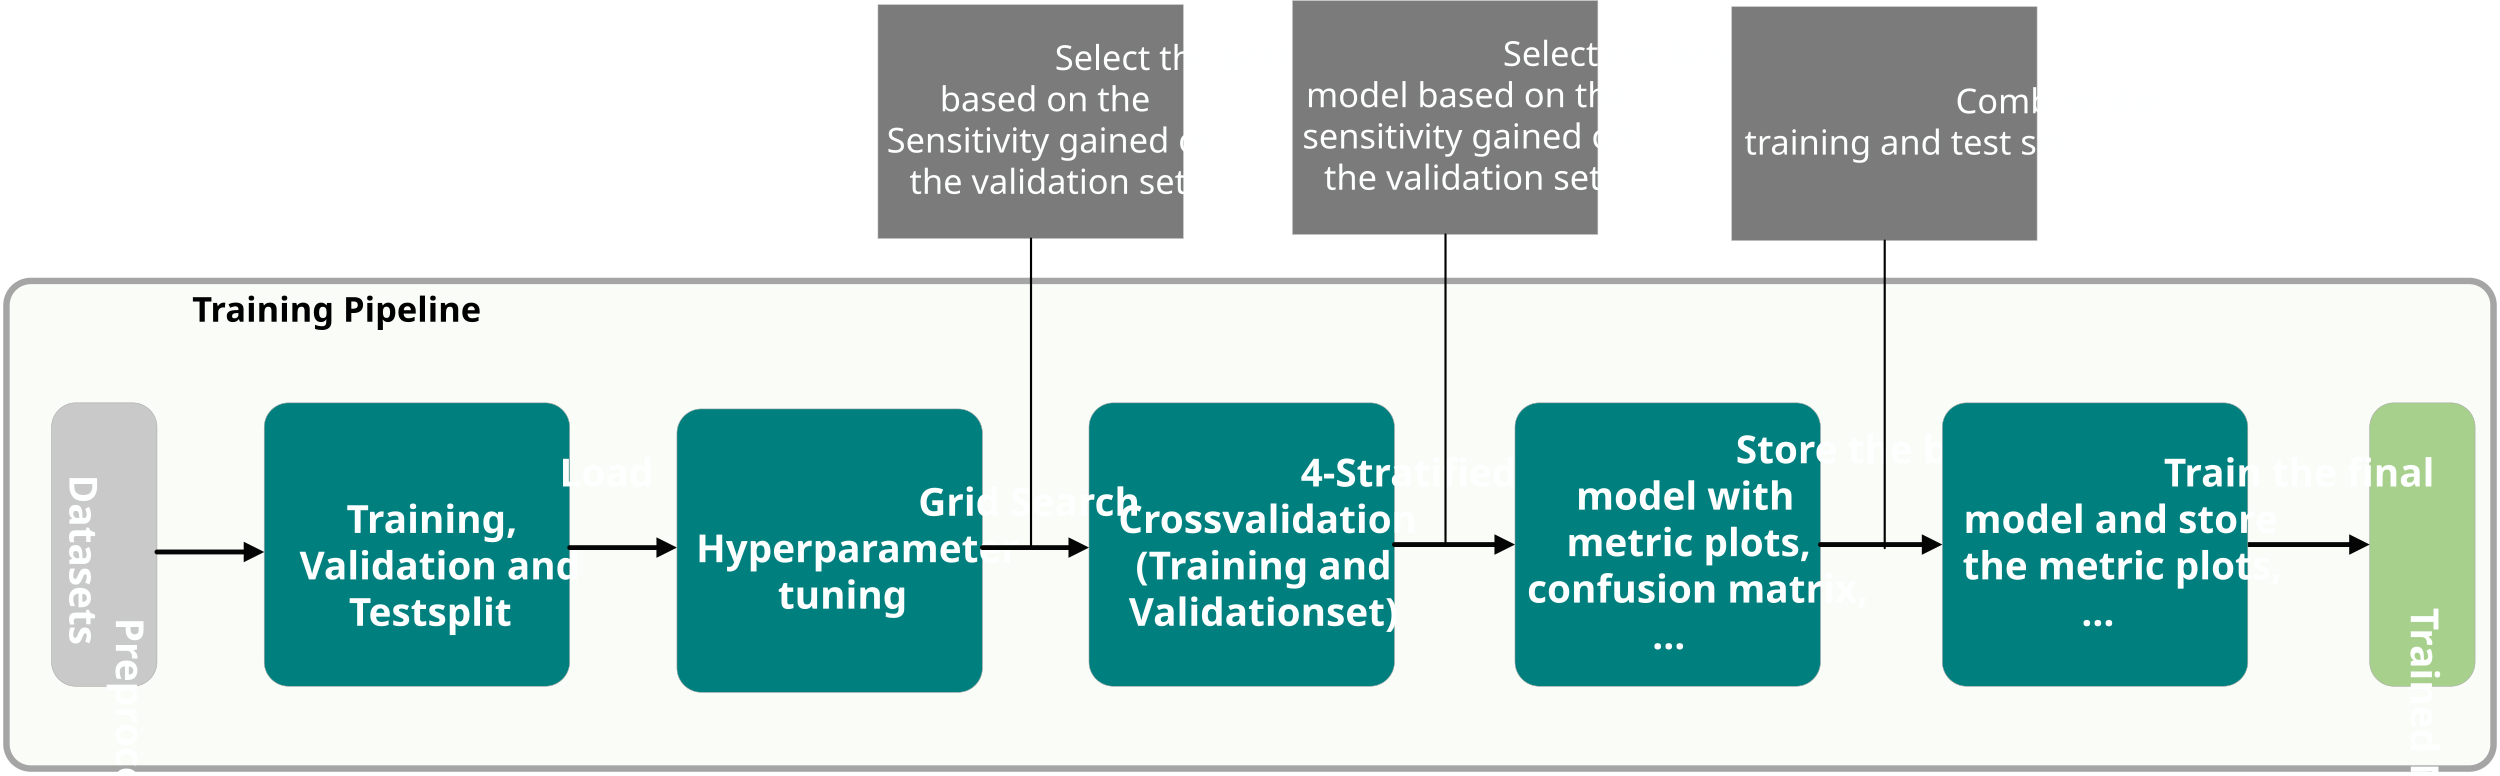
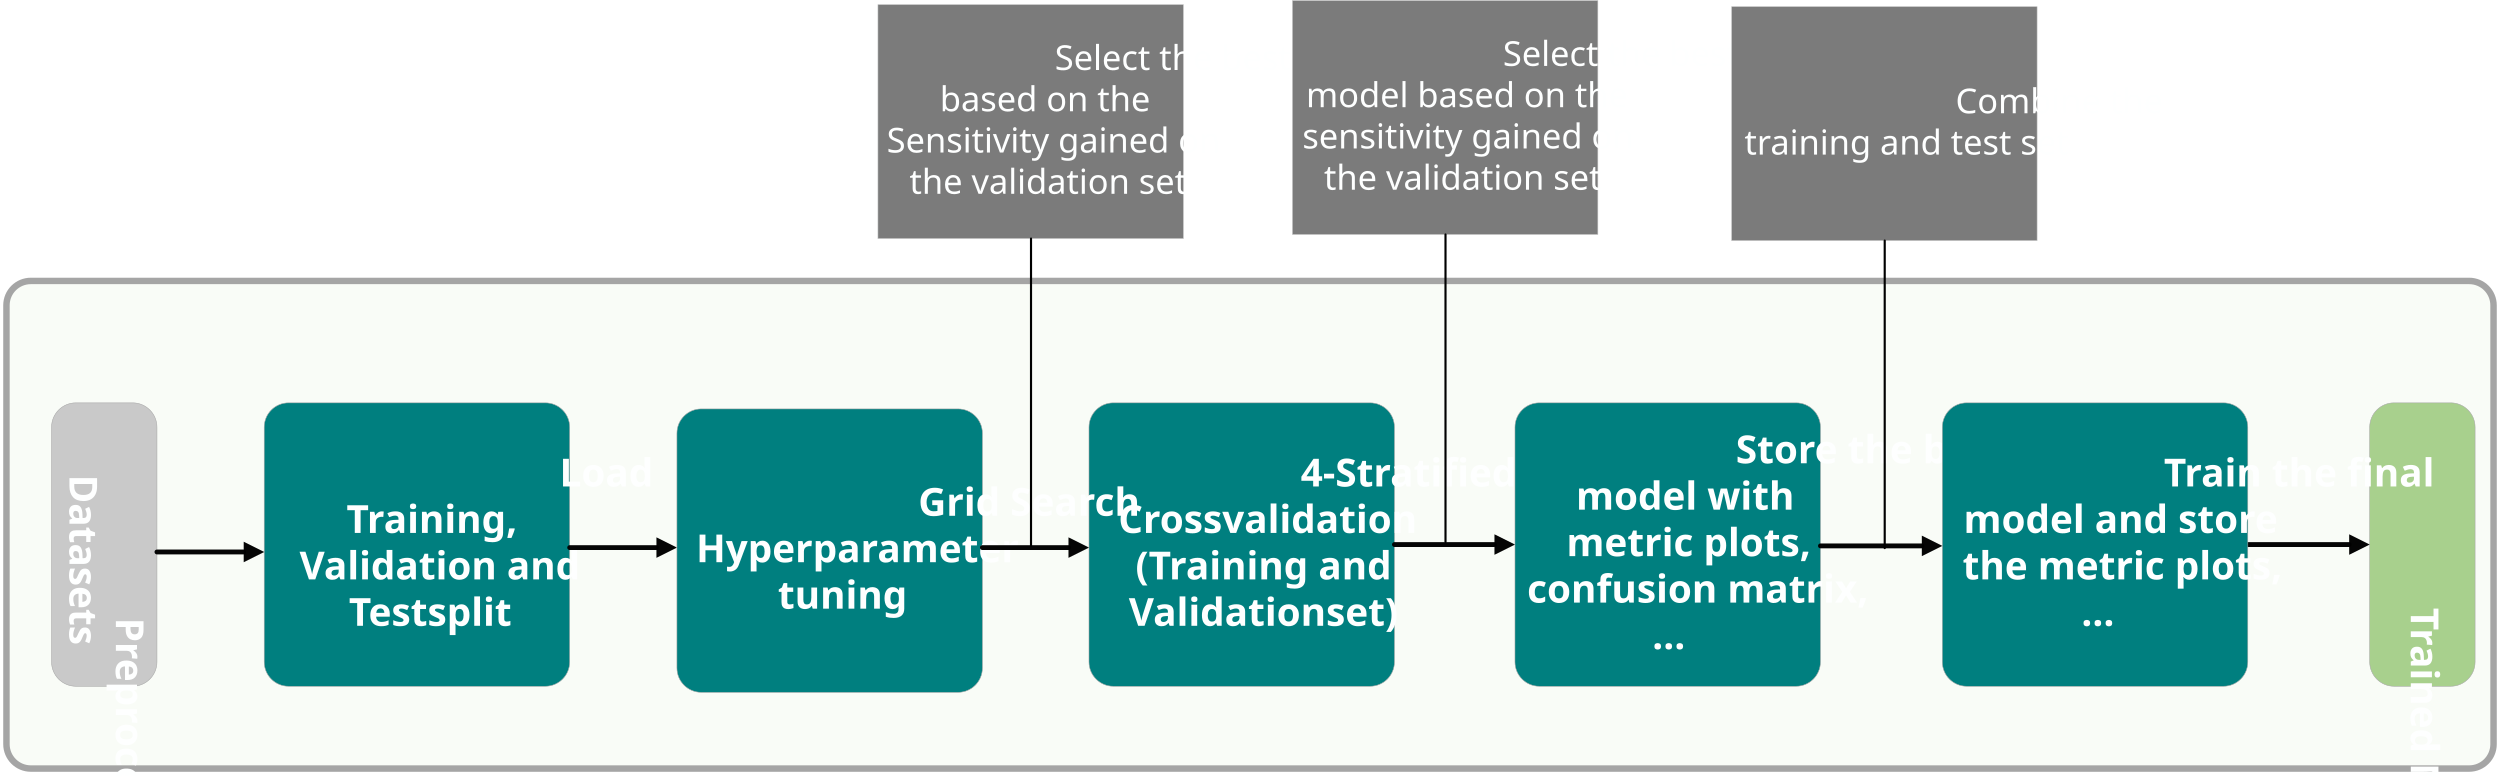
- <svg xmlns="http://www.w3.org/2000/svg" xmlns:ns1="http://schemas.microsoft.com/visio/2003/SVGExtensions/" xmlns:xlink="http://www.w3.org/1999/xlink" width="16.148in" height="5.006in" viewBox="0 0 1162.62 360.415" xml:space="preserve" color-interpolation-filters="sRGB" class="st14">
+ <svg xmlns="http://www.w3.org/2000/svg" xmlns:ns1="http://schemas.microsoft.com/visio/2003/SVGExtensions/" xmlns:xlink="http://www.w3.org/1999/xlink" width="16.148in" height="5.006in" viewBox="0 0 1162.62 360.415" xml:space="preserve" color-interpolation-filters="sRGB" class="st12">
  <ns1:documentProperties ns1:langID="1031" ns1:metric="true" ns1:viewMarkup="false" />
  <style type="text/css">
	
		.st1 {fill:#c5e0b3;fill-opacity:0.098;stroke:#a5a5a5;stroke-width:3}
		.st2 {fill:#007f7f;stroke:#a5a5a5;stroke-width:0.25}
		.st3 {fill:#feffff;font-family:Calibri;font-size:1.5em;font-weight:bold}
		.st4 {font-size:1em}
		.st5 {fill:#a8d08d;stroke:#a5a5a5;stroke-width:0.25}
		.st6 {marker-end:url(#mrkr4-17);stroke:#000000;stroke-linecap:round;stroke-linejoin:round;stroke-opacity:0.98;stroke-width:2.25}
		.st7 {fill:#000000;fill-opacity:0.98;stroke:#000000;stroke-opacity:0.98;stroke-width:0.472}
- 		.st8 {fill:none;stroke:none;stroke-width:0.25}
- 		.st9 {fill:#000000;font-family:Calibri;font-size:1.333em;font-weight:bold}
- 		.st10 {fill:#7b7b7b;stroke:#c7c8c8;stroke-width:0.25}
- 		.st11 {fill:#feffff;font-family:Calibri;font-size:1.333em}
- 		.st12 {stroke:#000000;stroke-linecap:round;stroke-linejoin:round;stroke-width:1}
- 		.st13 {fill:#c9c9c9;stroke:#a5a5a5;stroke-width:0.25}
- 		.st14 {fill:none;fill-rule:evenodd;font-size:12px;overflow:visible;stroke-linecap:square;stroke-miterlimit:3}
+ 		.st8 {fill:#7b7b7b;stroke:#c7c8c8;stroke-width:0.25}
+ 		.st9 {fill:#feffff;font-family:Calibri;font-size:1.333em}
+ 		.st10 {stroke:#000000;stroke-linecap:round;stroke-linejoin:round;stroke-width:1}
+ 		.st11 {fill:#c9c9c9;stroke:#a5a5a5;stroke-width:0.25}
+ 		.st12 {fill:none;fill-rule:evenodd;font-size:12px;overflow:visible;stroke-linecap:square;stroke-miterlimit:3}
	
	</style>
  <defs id="Markers">
    <g id="lend4">
      <path d="M 2 1 L 0 0 L 2 -1 L 2 1 " style="stroke:none" />
    </g>
    <marker id="mrkr4-17" class="st7" ns1:arrowType="4" ns1:arrowSize="2" ns1:setback="4.24" refX="-4.24" orient="auto" markerUnits="strokeWidth" overflow="visible">
      <use xlink:href="#lend4" transform="scale(-2.12,-2.12) " />
    </marker>
  </defs>
  <g ns1:mID="0" ns1:index="1" ns1:groupContext="foregroundPage">
    <ns1:pageProperties ns1:drawingScale="0.0393701" ns1:pageScale="0.0393701" ns1:drawingUnits="24" ns1:shadowOffsetX="8.50394" ns1:shadowOffsetY="-8.50394" />
    <ns1:layer ns1:name="Verbinder" ns1:index="0" />
    <g id="shape1285-1" ns1:mID="1285" ns1:groupContext="shape" transform="translate(3,-3)">
      <rect x="0" y="133.644" width="1156.62" height="226.772" rx="11.339" ry="11.339" class="st1" />
    </g>
    <g id="shape1286-3" ns1:mID="1286" ns1:groupContext="shape" transform="translate(122.871,-41.276)">
      <ns1:textBlock ns1:margins="rect(4,4,4,4)" ns1:tabSpace="42.5197" />
      <ns1:textRect cx="71.026" cy="294.514" width="142.06" height="131.803" />
      <rect x="0" y="228.613" width="142.052" height="131.803" rx="11.339" ry="11.339" class="st2" />
      <text x="53.11" y="267.51" class="st3" ns1:langID="1031">
        <ns1:paragraph ns1:horizAlign="1" />
        <ns1:tabList />Load <ns1:lf />
        <tspan x="38.26" dy="1.2em" class="st4">Training, </tspan>
        <tspan x="16.43" dy="1.2em" class="st4">Validation and </tspan>
        <tspan x="39.37" dy="1.2em" class="st4">Testsplit</tspan>
      </text>
    </g>
    <g id="shape1288-9" ns1:mID="1288" ns1:groupContext="shape" transform="translate(1462.44,187.337) rotate(90)">
      <ns1:textBlock ns1:margins="rect(4,4,4,4)" ns1:tabSpace="42.5197" />
      <ns1:textRect cx="65.901" cy="335.913" width="131.81" height="49.005" />
      <rect x="0" y="311.41" width="131.803" height="49.005" rx="11.339" ry="11.339" class="st5" />
      <text x="11.09" y="341.31" class="st3" ns1:langID="1031">
        <ns1:paragraph ns1:horizAlign="1" />
        <ns1:tabList />Trained Model</text>
    </g>
    <g id="shape1290-12" ns1:mID="1290" ns1:groupContext="shape" ns1:layerMember="0" transform="translate(1045.33,-100.091)">
      <path d="M0 353.33 L47.15 353.33" class="st6" />
    </g>
-     <g id="shape1291-18" ns1:mID="1291" ns1:groupContext="shape" transform="translate(3,-205.598)">
-       <ns1:textBlock ns1:margins="rect(4,4,4,4)" ns1:tabSpace="42.5197" />
-       <ns1:textRect cx="67.181" cy="350.415" width="134.37" height="20" />
-       <rect x="0" y="340.415" width="134.362" height="20" class="st8" />
-       <text x="11.52" y="355.22" class="st9" ns1:langID="1031">
-         <ns1:paragraph ns1:horizAlign="1" />
-         <ns1:tabList />Training Pipeline</text>
-     </g>
-     <g id="shape1292-21" ns1:mID="1292" ns1:groupContext="shape" transform="translate(506.432,-41.276)">
+     <g id="shape1292-18" ns1:mID="1292" ns1:groupContext="shape" transform="translate(506.432,-41.276)">
      <ns1:textBlock ns1:margins="rect(4,4,4,4)" ns1:tabSpace="42.5197" />
      <ns1:textRect cx="71.026" cy="294.514" width="142.06" height="131.803" />
      <rect x="0" y="228.613" width="142.052" height="131.803" rx="11.339" ry="11.339" class="st2" />
      <text x="14.22" y="267.51" class="st3" ns1:langID="1031">
        <ns1:paragraph ns1:horizAlign="1" />
        <ns1:tabList />4-Stratifiedfold <tspan x="13.65" dy="1.2em" class="st4">Crossvalidation<ns1:newlineChar />
        </tspan>
        <tspan x="21.64" dy="1.2em" class="st4">(Training and </tspan>
        <tspan x="18.52" dy="1.2em" class="st4">Validationset)</tspan>
      </text>
    </g>
-     <g id="shape1293-27" ns1:mID="1293" ns1:groupContext="shape" ns1:layerMember="0" transform="translate(264.923,-98.6789)">
+     <g id="shape1293-24" ns1:mID="1293" ns1:groupContext="shape" ns1:layerMember="0" transform="translate(264.923,-98.6789)">
      <path d="M0 353.33 L40.35 353.33" class="st6" />
    </g>
-     <g id="shape1294-32" ns1:mID="1294" ns1:groupContext="shape" transform="translate(704.537,-41.276)">
+     <g id="shape1294-29" ns1:mID="1294" ns1:groupContext="shape" transform="translate(704.537,-41.276)">
      <ns1:textBlock ns1:margins="rect(4,4,4,4)" ns1:tabSpace="42.5197" />
      <ns1:textRect cx="71.026" cy="294.514" width="142.06" height="131.803" />
      <rect x="0" y="228.613" width="142.052" height="131.803" rx="11.339" ry="11.339" class="st2" />
      <text x="18.46" y="256.71" class="st3" ns1:langID="1031">
        <ns1:paragraph ns1:horizAlign="1" />
        <ns1:tabList />Store the best <tspan x="28.39" dy="1.2em" class="st4">model with </tspan>
        <tspan x="23.93" dy="1.2em" class="st4">metric plots, </tspan>
        <tspan x="5.66" dy="1.2em" class="st4">confusion matrix, </tspan>
        <tspan x="63.81" dy="1.2em" class="st4">...</tspan>
      </text>
    </g>
-     <g id="shape1295-39" ns1:mID="1295" ns1:groupContext="shape" ns1:layerMember="0" transform="translate(648.483,-100.091)">
+     <g id="shape1295-36" ns1:mID="1295" ns1:groupContext="shape" ns1:layerMember="0" transform="translate(648.483,-100.091)">
      <path d="M0 353.33 L46.51 353.33" class="st6" />
    </g>
-     <g id="shape1296-44" ns1:mID="1296" ns1:groupContext="shape" transform="translate(903.282,-41.276)">
+     <g id="shape1296-41" ns1:mID="1296" ns1:groupContext="shape" transform="translate(903.282,-41.276)">
      <ns1:textBlock ns1:margins="rect(4,4,4,4)" ns1:tabSpace="42.5197" />
      <ns1:textRect cx="71.026" cy="294.514" width="142.06" height="131.803" />
      <rect x="0" y="228.613" width="142.052" height="131.803" rx="11.339" ry="11.339" class="st2" />
      <text x="18.8" y="267.51" class="st3" ns1:langID="1031">
        <ns1:paragraph ns1:horizAlign="1" />
        <ns1:tabList />Train the final <tspan x="9.85" dy="1.2em" class="st4">model and store </tspan>
        <tspan x="9.42" dy="1.2em" class="st4">the metric plots, </tspan>
        <tspan x="64.62" dy="1.2em" class="st4">…</tspan>
      </text>
    </g>
-     <g id="shape1297-50" ns1:mID="1297" ns1:groupContext="shape" ns1:layerMember="0" transform="translate(846.589,-100.091)">
+     <g id="shape1297-47" ns1:mID="1297" ns1:groupContext="shape" ns1:layerMember="0" transform="translate(846.589,-99.4675)">
      <path d="M0 353.33 L47.15 353.33" class="st6" />
    </g>
-     <g id="shape1306-55" ns1:mID="1306" ns1:groupContext="shape" transform="translate(314.811,-38.4523)">
+     <g id="shape1306-52" ns1:mID="1306" ns1:groupContext="shape" transform="translate(314.811,-38.4523)">
      <ns1:textBlock ns1:margins="rect(4,4,4,4)" ns1:tabSpace="42.5197" />
      <ns1:textRect cx="71.026" cy="294.514" width="142.06" height="131.803" />
      <rect x="0" y="228.613" width="142.052" height="131.803" rx="11.339" ry="11.339" class="st2" />
      <text x="27.99" y="278.31" class="st3" ns1:langID="1031">
        <ns1:paragraph ns1:horizAlign="1" />
        <ns1:tabList />Grid Search <tspan x="8.91" dy="1.2em" class="st4">Hyperparameter </tspan>
        <tspan x="46.94" dy="1.2em" class="st4">tuning</tspan>
      </text>
    </g>
-     <g id="shape1307-60" ns1:mID="1307" ns1:groupContext="shape" transform="translate(408.283,-249.468)">
+     <g id="shape1307-57" ns1:mID="1307" ns1:groupContext="shape" transform="translate(408.283,-249.468)">
      <ns1:textBlock ns1:margins="rect(4,4,4,4)" ns1:tabSpace="42.5197" />
      <ns1:textRect cx="71.026" cy="306.013" width="142.06" height="108.804" />
-       <rect x="0" y="251.611" width="142.052" height="108.804" class="st10" />
-       <text x="7.38" y="282.01" class="st11" ns1:langID="1031">
+       <rect x="0" y="251.611" width="142.052" height="108.804" class="st8" />
+       <text x="7.38" y="282.01" class="st9" ns1:langID="1031">
        <ns1:paragraph ns1:horizAlign="1" />
        <ns1:tabList />Select the best 10% <tspan x="28.78" dy="1.2em" class="st4">based on the </tspan>
        <tspan x="4.08" dy="1.2em" class="st4">Sensitivity gained on </tspan>
        <tspan x="14.67" dy="1.2em" class="st4">the validation set</tspan>
      </text>
    </g>
-     <g id="shape1308-66" ns1:mID="1308" ns1:groupContext="shape" ns1:layerMember="0" transform="translate(472.382,-106.476)">
-       <path d="M7.09 360.42 L7.09 217.42" class="st12" />
+     <g id="shape1308-63" ns1:mID="1308" ns1:groupContext="shape" ns1:layerMember="0" transform="translate(472.382,-106.476)">
+       <path d="M7.09 360.42 L7.09 217.42" class="st10" />
    </g>
-     <g id="shape1309-69" ns1:mID="1309" ns1:groupContext="shape" ns1:layerMember="0" transform="translate(456.863,-98.6789)">
+     <g id="shape1309-66" ns1:mID="1309" ns1:groupContext="shape" ns1:layerMember="0" transform="translate(456.863,-98.6789)">
      <path d="M0 353.33 L40.03 353.33" class="st6" />
    </g>
-     <g id="shape1310-74" ns1:mID="1310" ns1:groupContext="shape" transform="translate(384.393,187.337) rotate(90)">
+     <g id="shape1310-71" ns1:mID="1310" ns1:groupContext="shape" transform="translate(384.393,187.337) rotate(90)">
      <ns1:textBlock ns1:margins="rect(4,4,4,4)" ns1:tabSpace="42.5197" />
      <ns1:textRect cx="65.901" cy="335.913" width="131.81" height="49.005" />
-       <rect x="0" y="311.41" width="131.803" height="49.005" rx="11.339" ry="11.339" class="st13" />
+       <rect x="0" y="311.41" width="131.803" height="49.005" rx="11.339" ry="11.339" class="st11" />
      <text x="15.68" y="330.51" class="st3" ns1:langID="1031">
        <ns1:paragraph ns1:horizAlign="1" />
        <ns1:tabList />Preprocessed <tspan x="33.39" dy="1.2em" class="st4">Datasets</tspan>
      </text>
    </g>
-     <g id="shape1311-78" ns1:mID="1311" ns1:groupContext="shape" ns1:layerMember="0" transform="translate(72.9827,-96.6378)">
+     <g id="shape1311-75" ns1:mID="1311" ns1:groupContext="shape" ns1:layerMember="0" transform="translate(72.9827,-96.6378)">
      <path d="M0 353.33 L40.35 353.33" class="st6" />
    </g>
-     <g id="shape1312-83" ns1:mID="1312" ns1:groupContext="shape" transform="translate(601.039,-251.361)">
+     <g id="shape1312-80" ns1:mID="1312" ns1:groupContext="shape" transform="translate(601.039,-251.361)">
      <ns1:textBlock ns1:margins="rect(4,4,4,4)" ns1:tabSpace="42.5197" />
      <ns1:textRect cx="71.026" cy="306.013" width="142.06" height="108.804" />
-       <rect x="0" y="251.611" width="142.052" height="108.804" class="st10" />
-       <text x="23.02" y="282.01" class="st11" ns1:langID="1031">
+       <rect x="0" y="251.611" width="142.052" height="108.804" class="st8" />
+       <text x="23.02" y="282.01" class="st9" ns1:langID="1031">
        <ns1:paragraph ns1:horizAlign="1" />
        <ns1:tabList />Select the best <tspan x="6.34" dy="1.2em" class="st4">model based on the </tspan>
        <tspan x="4.62" dy="1.2em" class="st4">sensitivity gained on </tspan>
        <tspan x="14.67" dy="1.2em" class="st4">the validation set</tspan>
      </text>
    </g>
-     <g id="shape1313-89" ns1:mID="1313" ns1:groupContext="shape" ns1:layerMember="0" transform="translate(665.138,-108.369)">
-       <path d="M7.09 360.42 L7.09 217.42" class="st12" />
+     <g id="shape1313-86" ns1:mID="1313" ns1:groupContext="shape" ns1:layerMember="0" transform="translate(665.138,-108.369)">
+       <path d="M7.09 360.42 L7.09 217.42" class="st10" />
    </g>
-     <g id="shape1314-92" ns1:mID="1314" ns1:groupContext="shape" transform="translate(805.293,-248.526)">
+     <g id="shape1314-89" ns1:mID="1314" ns1:groupContext="shape" transform="translate(805.293,-248.526)">
      <ns1:textBlock ns1:margins="rect(4,4,4,4)" ns1:tabSpace="42.5197" />
      <ns1:textRect cx="71.026" cy="306.013" width="142.06" height="108.804" />
-       <rect x="0" y="251.611" width="142.052" height="108.804" class="st10" />
-       <text x="29.26" y="301.21" class="st11" ns1:langID="1031">
+       <rect x="0" y="251.611" width="142.052" height="108.804" class="st8" />
+       <text x="29.26" y="301.21" class="st9" ns1:langID="1031">
        <ns1:paragraph ns1:horizAlign="1" />
        <ns1:tabList />Combine the <tspan x="5.96" dy="1.2em" class="st4">training and test set</tspan>
      </text>
    </g>
-     <g id="shape1315-96" ns1:mID="1315" ns1:groupContext="shape" ns1:layerMember="0" transform="translate(869.392,-105.534)">
-       <path d="M7.09 360.42 L7.09 217.42" class="st12" />
+     <g id="shape1315-93" ns1:mID="1315" ns1:groupContext="shape" ns1:layerMember="0" transform="translate(869.392,-105.534)">
+       <path d="M7.09 360.42 L7.09 217.42" class="st10" />
    </g>
  </g>
</svg>
